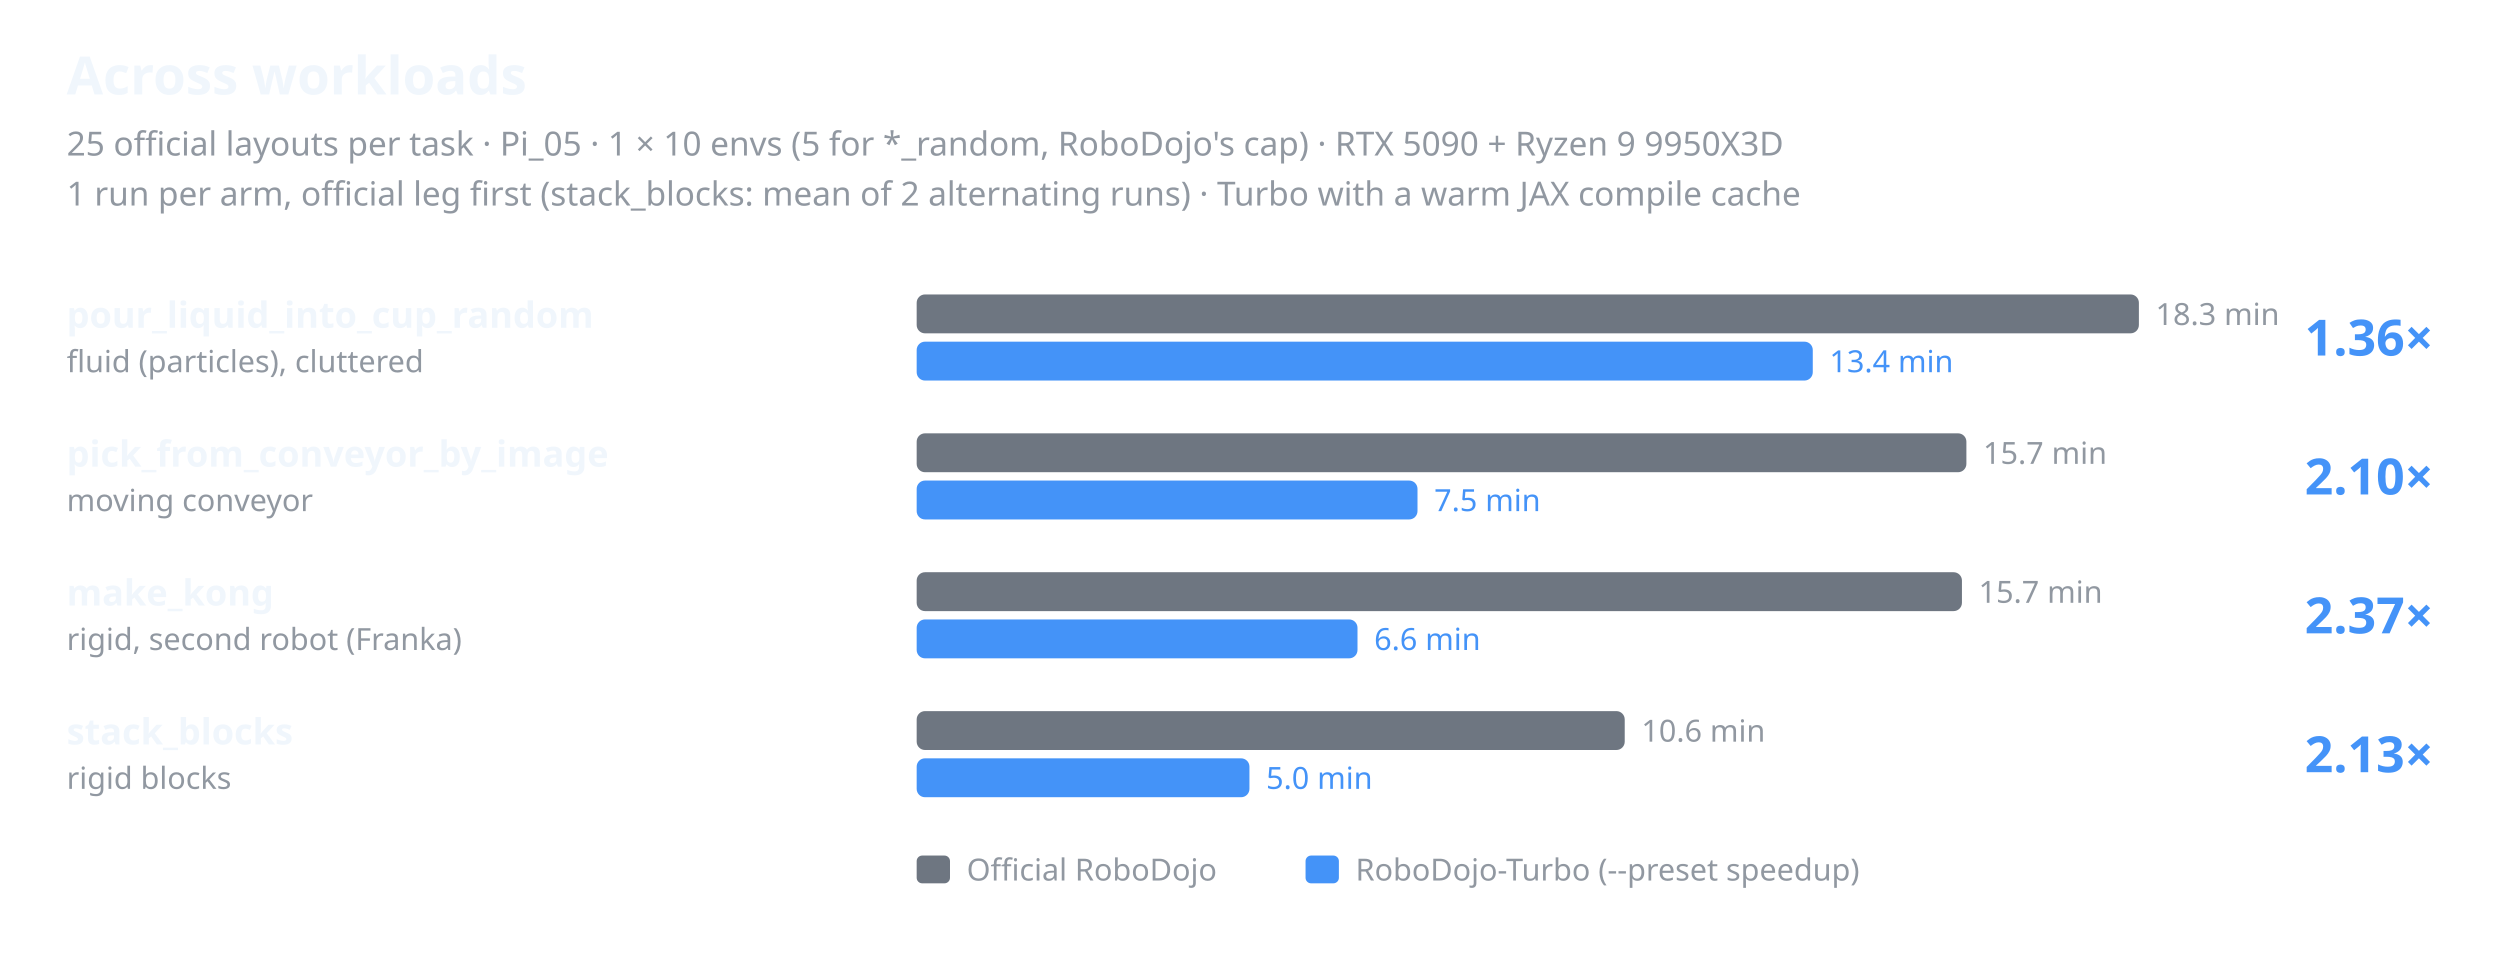
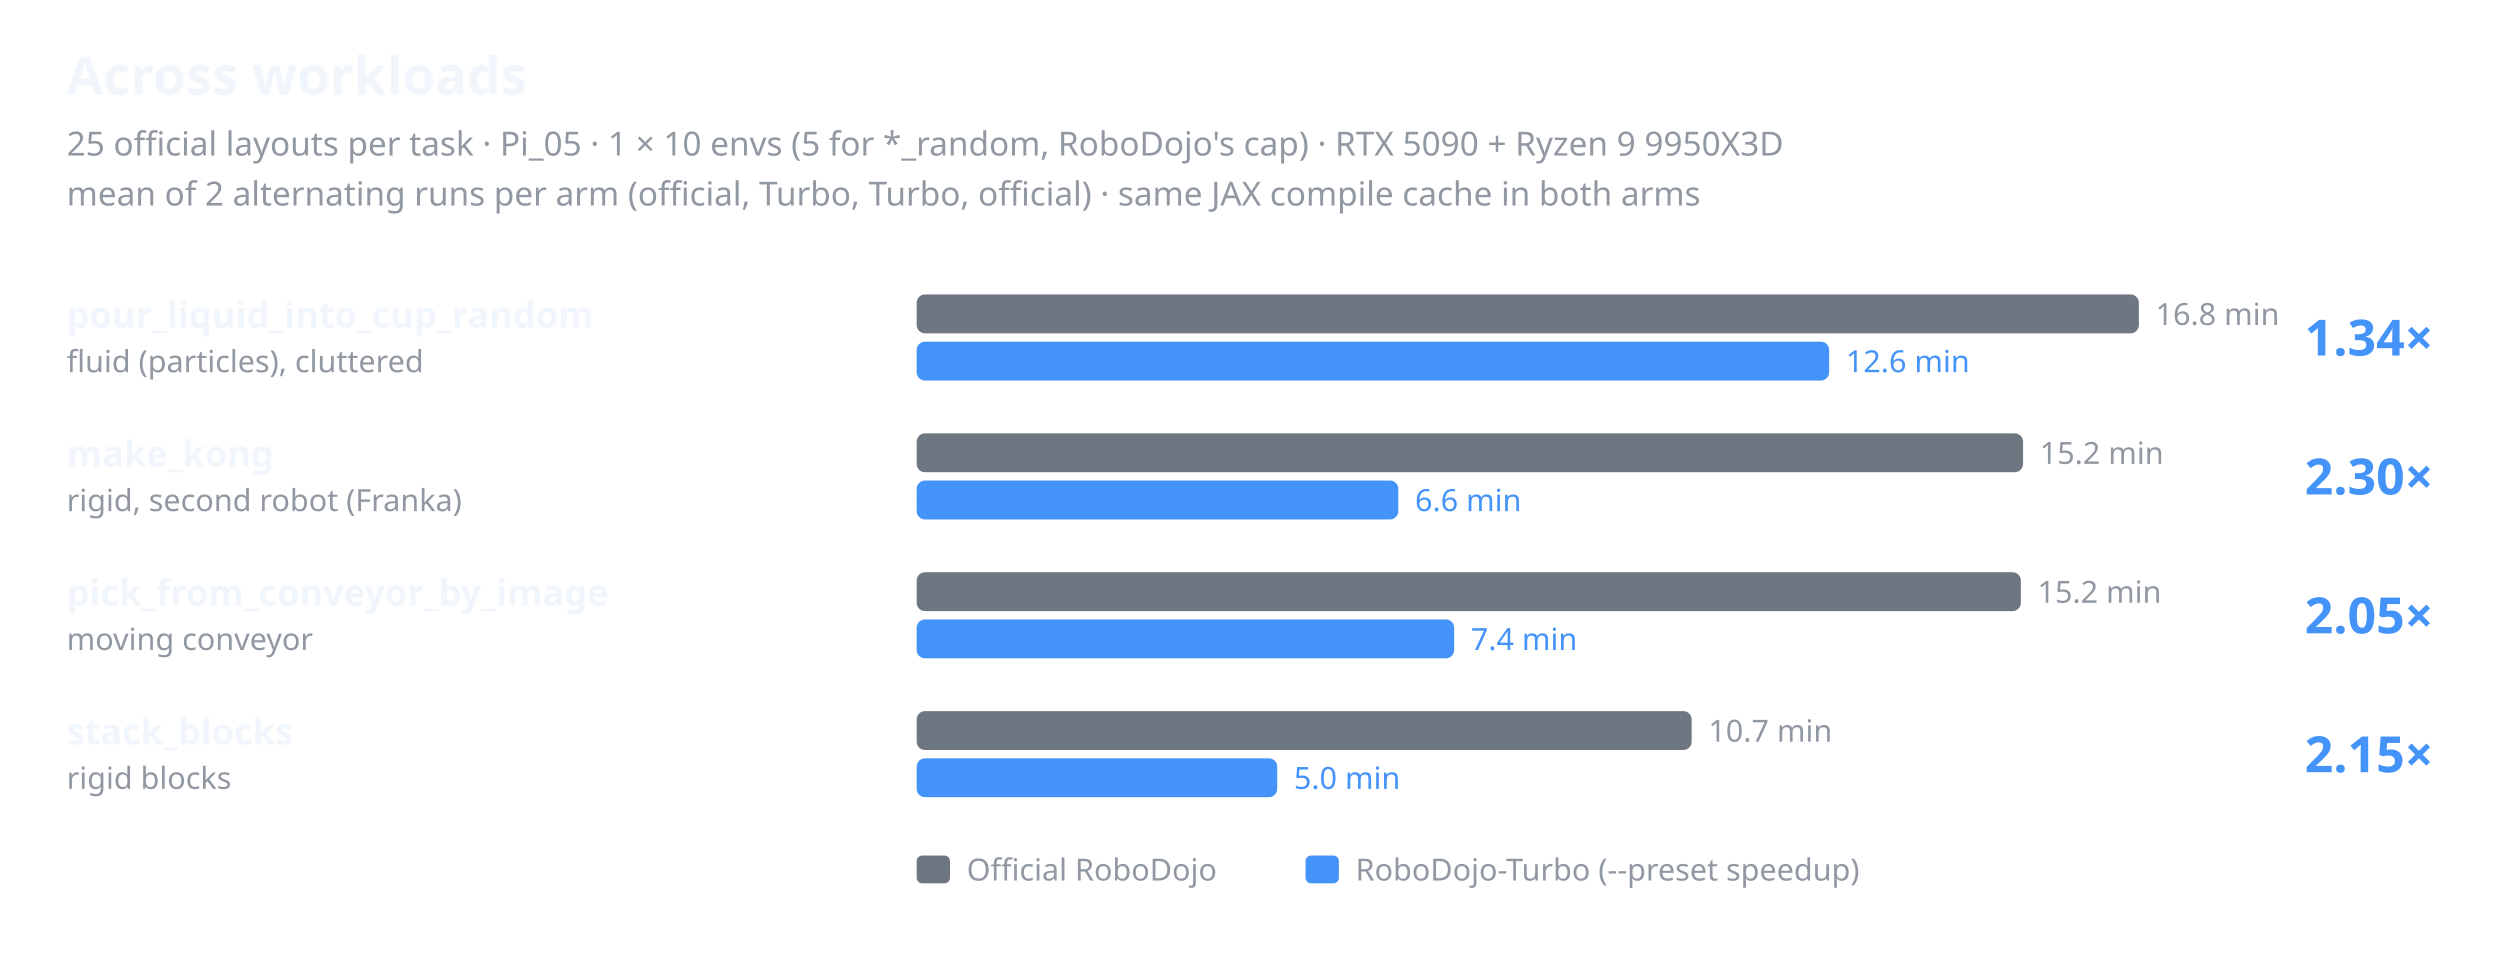
<svg xmlns="http://www.w3.org/2000/svg" width="900" height="346" viewBox="0 0 900 346" role="img" aria-label="RoboDojo-Turbo vs official RoboDojo wall-clock across tasks">
  <style>text{font-family:-apple-system,BlinkMacSystemFont,'Segoe UI','Noto Sans',Helvetica,Arial,sans-serif;fill:#f0f6fc}.m{fill:#9198a1}.b{font-weight:600}.t{fill:#4493f8}</style>
  <text x="24.0" y="34.0" font-size="19" class="b" text-anchor="start">Across workloads</text>
  <text x="24.0" y="56.0" font-size="12" class="m" text-anchor="start">25 official layouts per task · Pi_05 · 1 × 10 envs (5 for *_random, RoboDojo's cap) · RTX 5090 + Ryzen 9 9950X3D</text>
-   <text x="24.0" y="74.0" font-size="12" class="m" text-anchor="start">1 run per arm, official leg first (stack_blocks: mean of 2 alternating runs) · Turbo with a warm JAX compile cache</text>
+   <text x="24.0" y="74.0" font-size="12" class="m" text-anchor="start">mean of 2 alternating runs per arm (official, Turbo, Turbo, official) · same JAX compile cache in both arms</text>
  <text x="24.0" y="118.0" font-size="13" class="b" text-anchor="start">pour_liquid_into_cup_random</text>
  <text x="24.0" y="134.0" font-size="11" class="m" text-anchor="start">fluid (particles), cluttered</text>
  <rect x="330" y="106" width="440.0" height="14" rx="3" fill="#6e7681" />
-   <text x="776.0" y="117.0" font-size="11" class="m" text-anchor="start">18.3 min</text>
-   <rect x="330" y="123" width="322.6" height="14" rx="3" fill="#4493f8" />
-   <text x="658.6" y="134.0" font-size="11" class="t" text-anchor="start">13.4 min</text>
-   <text x="876.0" y="128.0" font-size="18" class="t b" text-anchor="end">1.36×</text>
-   <text x="24.0" y="168.0" font-size="13" class="b" text-anchor="start">pick_from_conveyor_by_image</text>
-   <text x="24.0" y="184.0" font-size="11" class="m" text-anchor="start">moving conveyor</text>
-   <rect x="330" y="156" width="377.9" height="14" rx="3" fill="#6e7681" />
-   <text x="713.9" y="167.0" font-size="11" class="m" text-anchor="start">15.7 min</text>
-   <rect x="330" y="173" width="180.3" height="14" rx="3" fill="#4493f8" />
-   <text x="516.3" y="184.0" font-size="11" class="t" text-anchor="start">7.5 min</text>
-   <text x="876.0" y="178.0" font-size="18" class="t b" text-anchor="end">2.10×</text>
-   <text x="24.0" y="218.0" font-size="13" class="b" text-anchor="start">make_kong</text>
-   <text x="24.0" y="234.0" font-size="11" class="m" text-anchor="start">rigid, second robot (Franka)</text>
-   <rect x="330" y="206" width="376.3" height="14" rx="3" fill="#6e7681" />
-   <text x="712.3" y="217.0" font-size="11" class="m" text-anchor="start">15.7 min</text>
-   <rect x="330" y="223" width="158.7" height="14" rx="3" fill="#4493f8" />
-   <text x="494.7" y="234.0" font-size="11" class="t" text-anchor="start">6.6 min</text>
-   <text x="876.0" y="228.0" font-size="18" class="t b" text-anchor="end">2.37×</text>
+   <text x="776.0" y="117.0" font-size="11" class="m" text-anchor="start">16.8 min</text>
+   <rect x="330" y="123" width="328.5" height="14" rx="3" fill="#4493f8" />
+   <text x="664.5" y="134.0" font-size="11" class="t" text-anchor="start">12.6 min</text>
+   <text x="876.0" y="128.0" font-size="18" class="t b" text-anchor="end">1.34×</text>
+   <text x="24.0" y="168.0" font-size="13" class="b" text-anchor="start">make_kong</text>
+   <text x="24.0" y="184.0" font-size="11" class="m" text-anchor="start">rigid, second robot (Franka)</text>
+   <rect x="330" y="156" width="398.3" height="14" rx="3" fill="#6e7681" />
+   <text x="734.3" y="167.0" font-size="11" class="m" text-anchor="start">15.2 min</text>
+   <rect x="330" y="173" width="173.4" height="14" rx="3" fill="#4493f8" />
+   <text x="509.4" y="184.0" font-size="11" class="t" text-anchor="start">6.6 min</text>
+   <text x="876.0" y="178.0" font-size="18" class="t b" text-anchor="end">2.30×</text>
+   <text x="24.0" y="218.0" font-size="13" class="b" text-anchor="start">pick_from_conveyor_by_image</text>
+   <text x="24.0" y="234.0" font-size="11" class="m" text-anchor="start">moving conveyor</text>
+   <rect x="330" y="206" width="397.5" height="14" rx="3" fill="#6e7681" />
+   <text x="733.5" y="217.0" font-size="11" class="m" text-anchor="start">15.2 min</text>
+   <rect x="330" y="223" width="193.5" height="14" rx="3" fill="#4493f8" />
+   <text x="529.5" y="234.0" font-size="11" class="t" text-anchor="start">7.4 min</text>
+   <text x="876.0" y="228.0" font-size="18" class="t b" text-anchor="end">2.05×</text>
  <text x="24.0" y="268.0" font-size="13" class="b" text-anchor="start">stack_blocks</text>
  <text x="24.0" y="284.0" font-size="11" class="m" text-anchor="start">rigid blocks</text>
-   <rect x="330" y="256" width="254.9" height="14" rx="3" fill="#6e7681" />
-   <text x="590.9" y="267.0" font-size="11" class="m" text-anchor="start">10.6 min</text>
-   <rect x="330" y="273" width="119.8" height="14" rx="3" fill="#4493f8" />
-   <text x="455.8" y="284.0" font-size="11" class="t" text-anchor="start">5.0 min</text>
-   <text x="876.0" y="278.0" font-size="18" class="t b" text-anchor="end">2.13×</text>
+   <rect x="330" y="256" width="279.0" height="14" rx="3" fill="#6e7681" />
+   <text x="615.0" y="267.0" font-size="11" class="m" text-anchor="start">10.7 min</text>
+   <rect x="330" y="273" width="129.8" height="14" rx="3" fill="#4493f8" />
+   <text x="465.8" y="284.0" font-size="11" class="t" text-anchor="start">5.0 min</text>
+   <text x="876.0" y="278.0" font-size="18" class="t b" text-anchor="end">2.15×</text>
  <rect x="330" y="308" width="12" height="10" rx="2" fill="#6e7681" />
  <text x="348.0" y="317.0" font-size="11" class="m" text-anchor="start">Official RoboDojo</text>
  <rect x="470" y="308" width="12" height="10" rx="2" fill="#4493f8" />
  <text x="488.0" y="317.0" font-size="11" class="m" text-anchor="start">RoboDojo-Turbo (--preset speedup)</text>
</svg>
